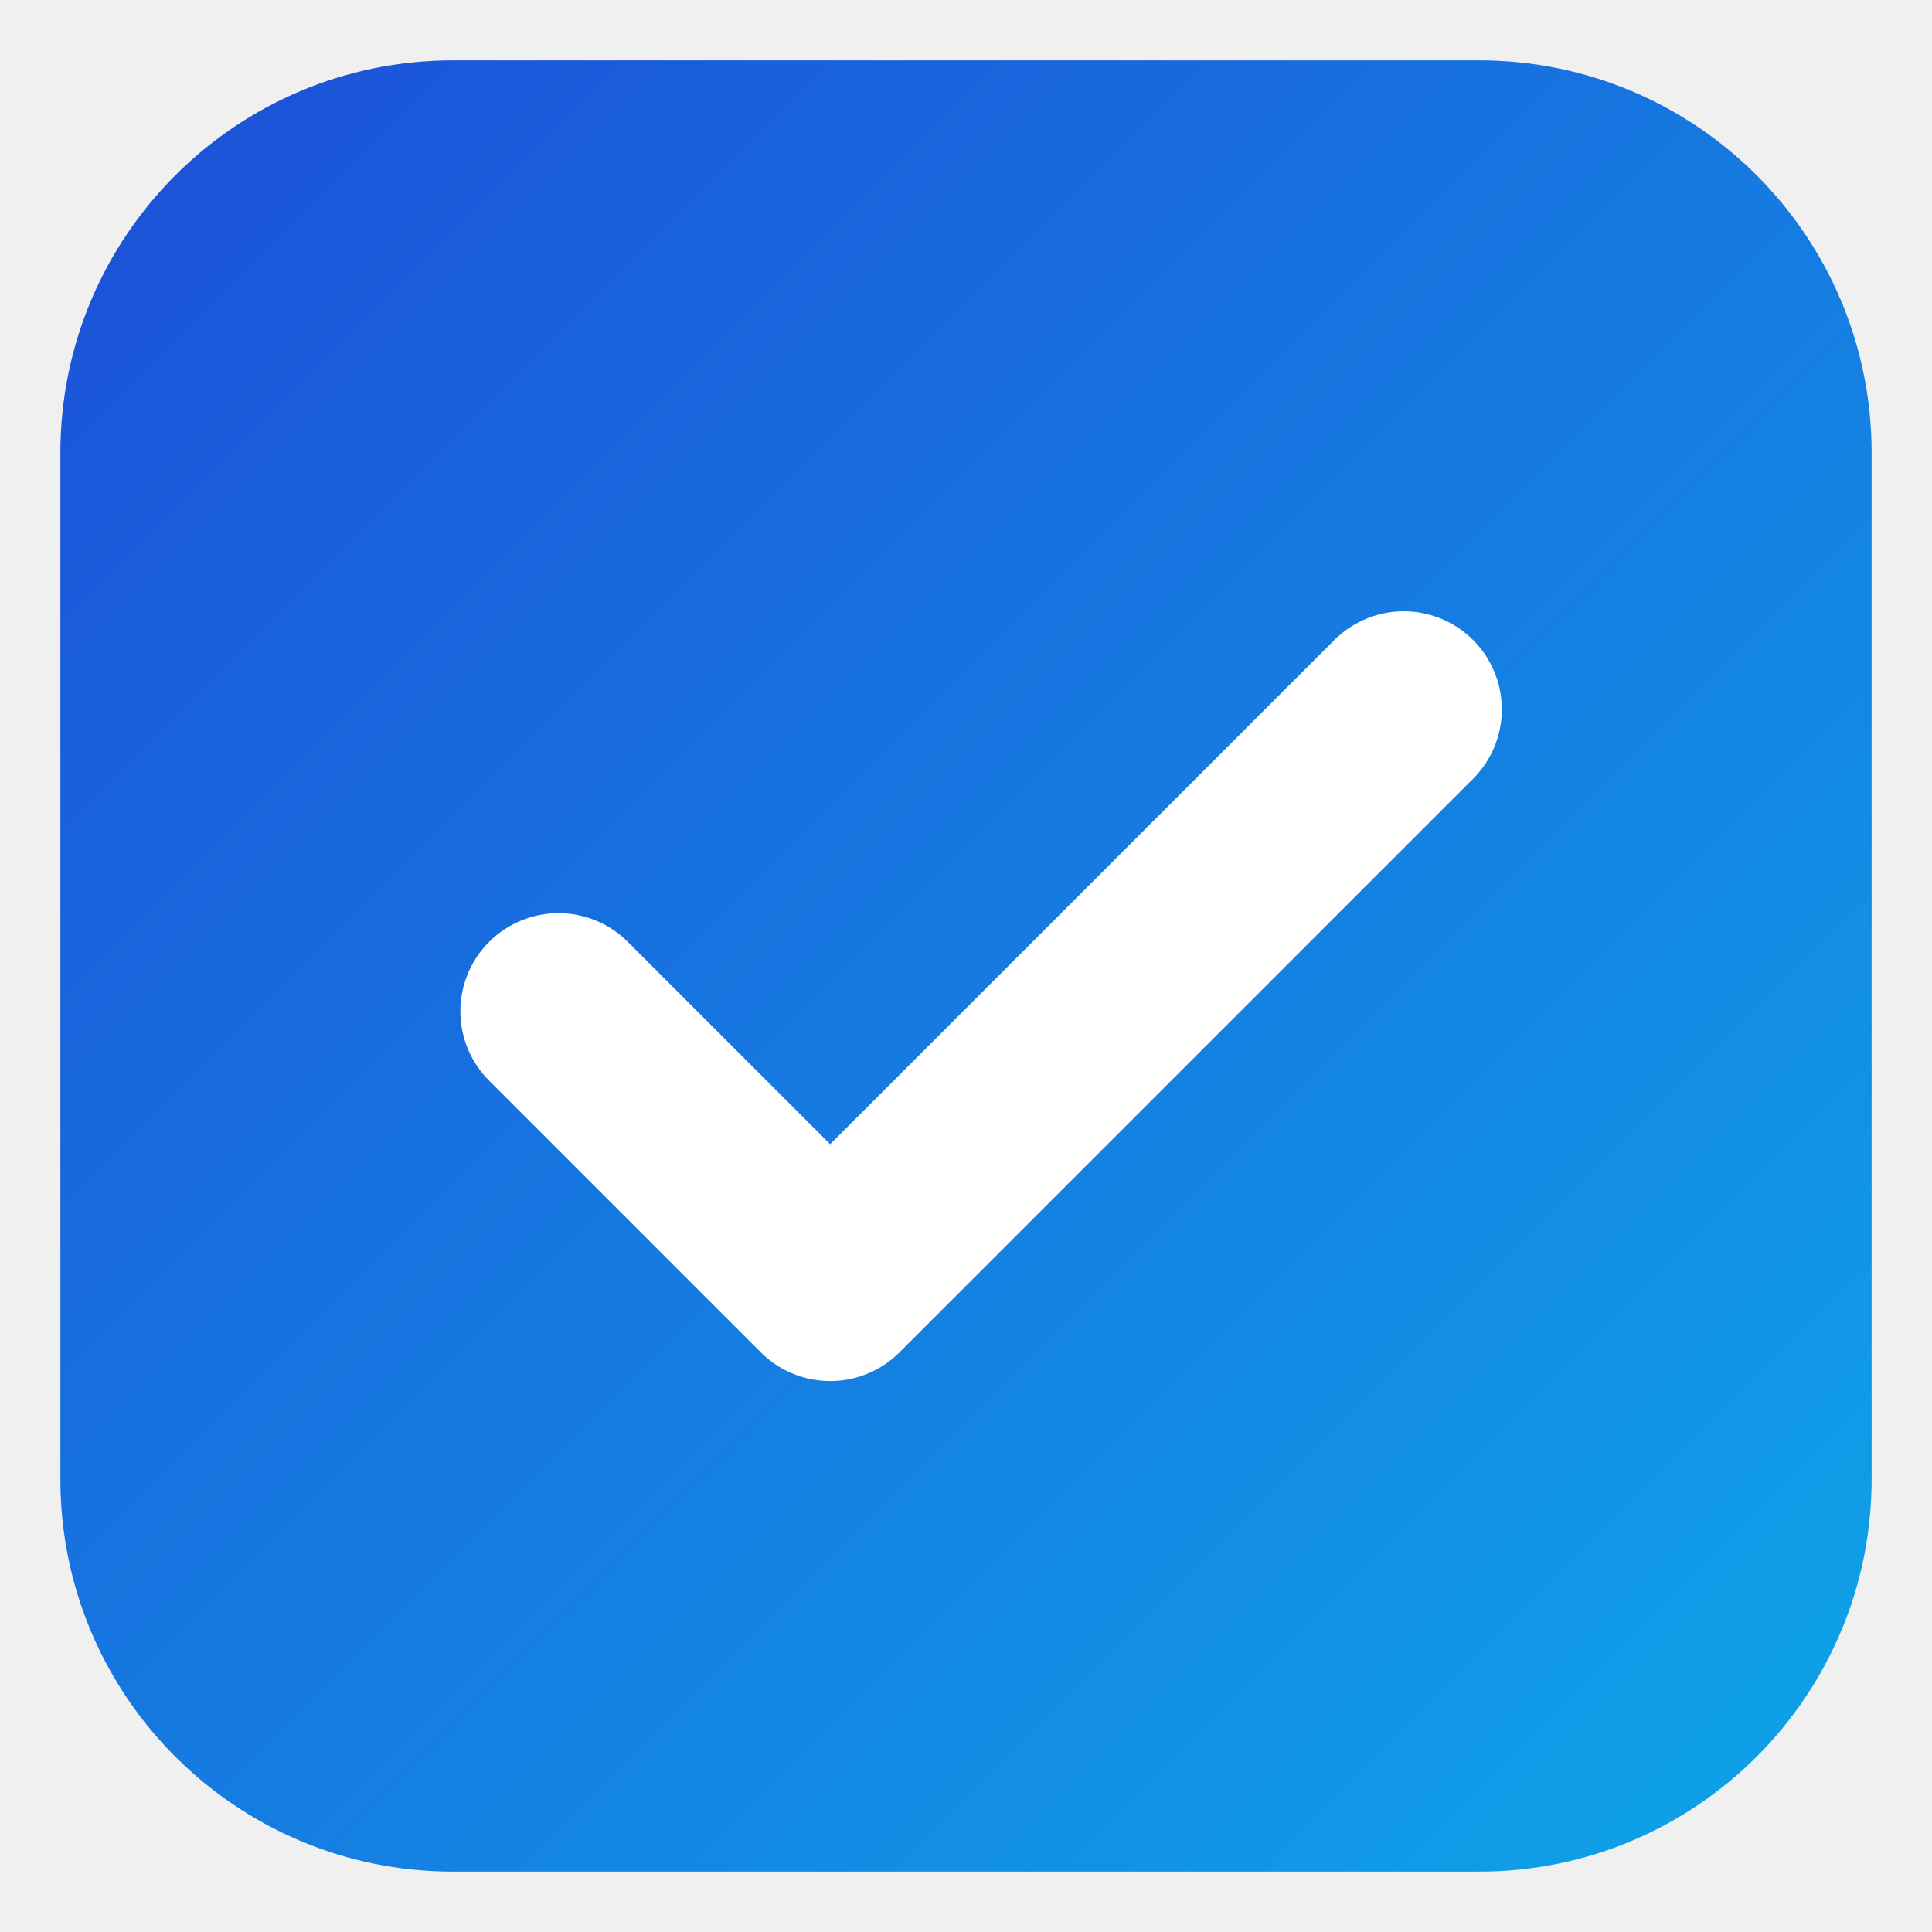
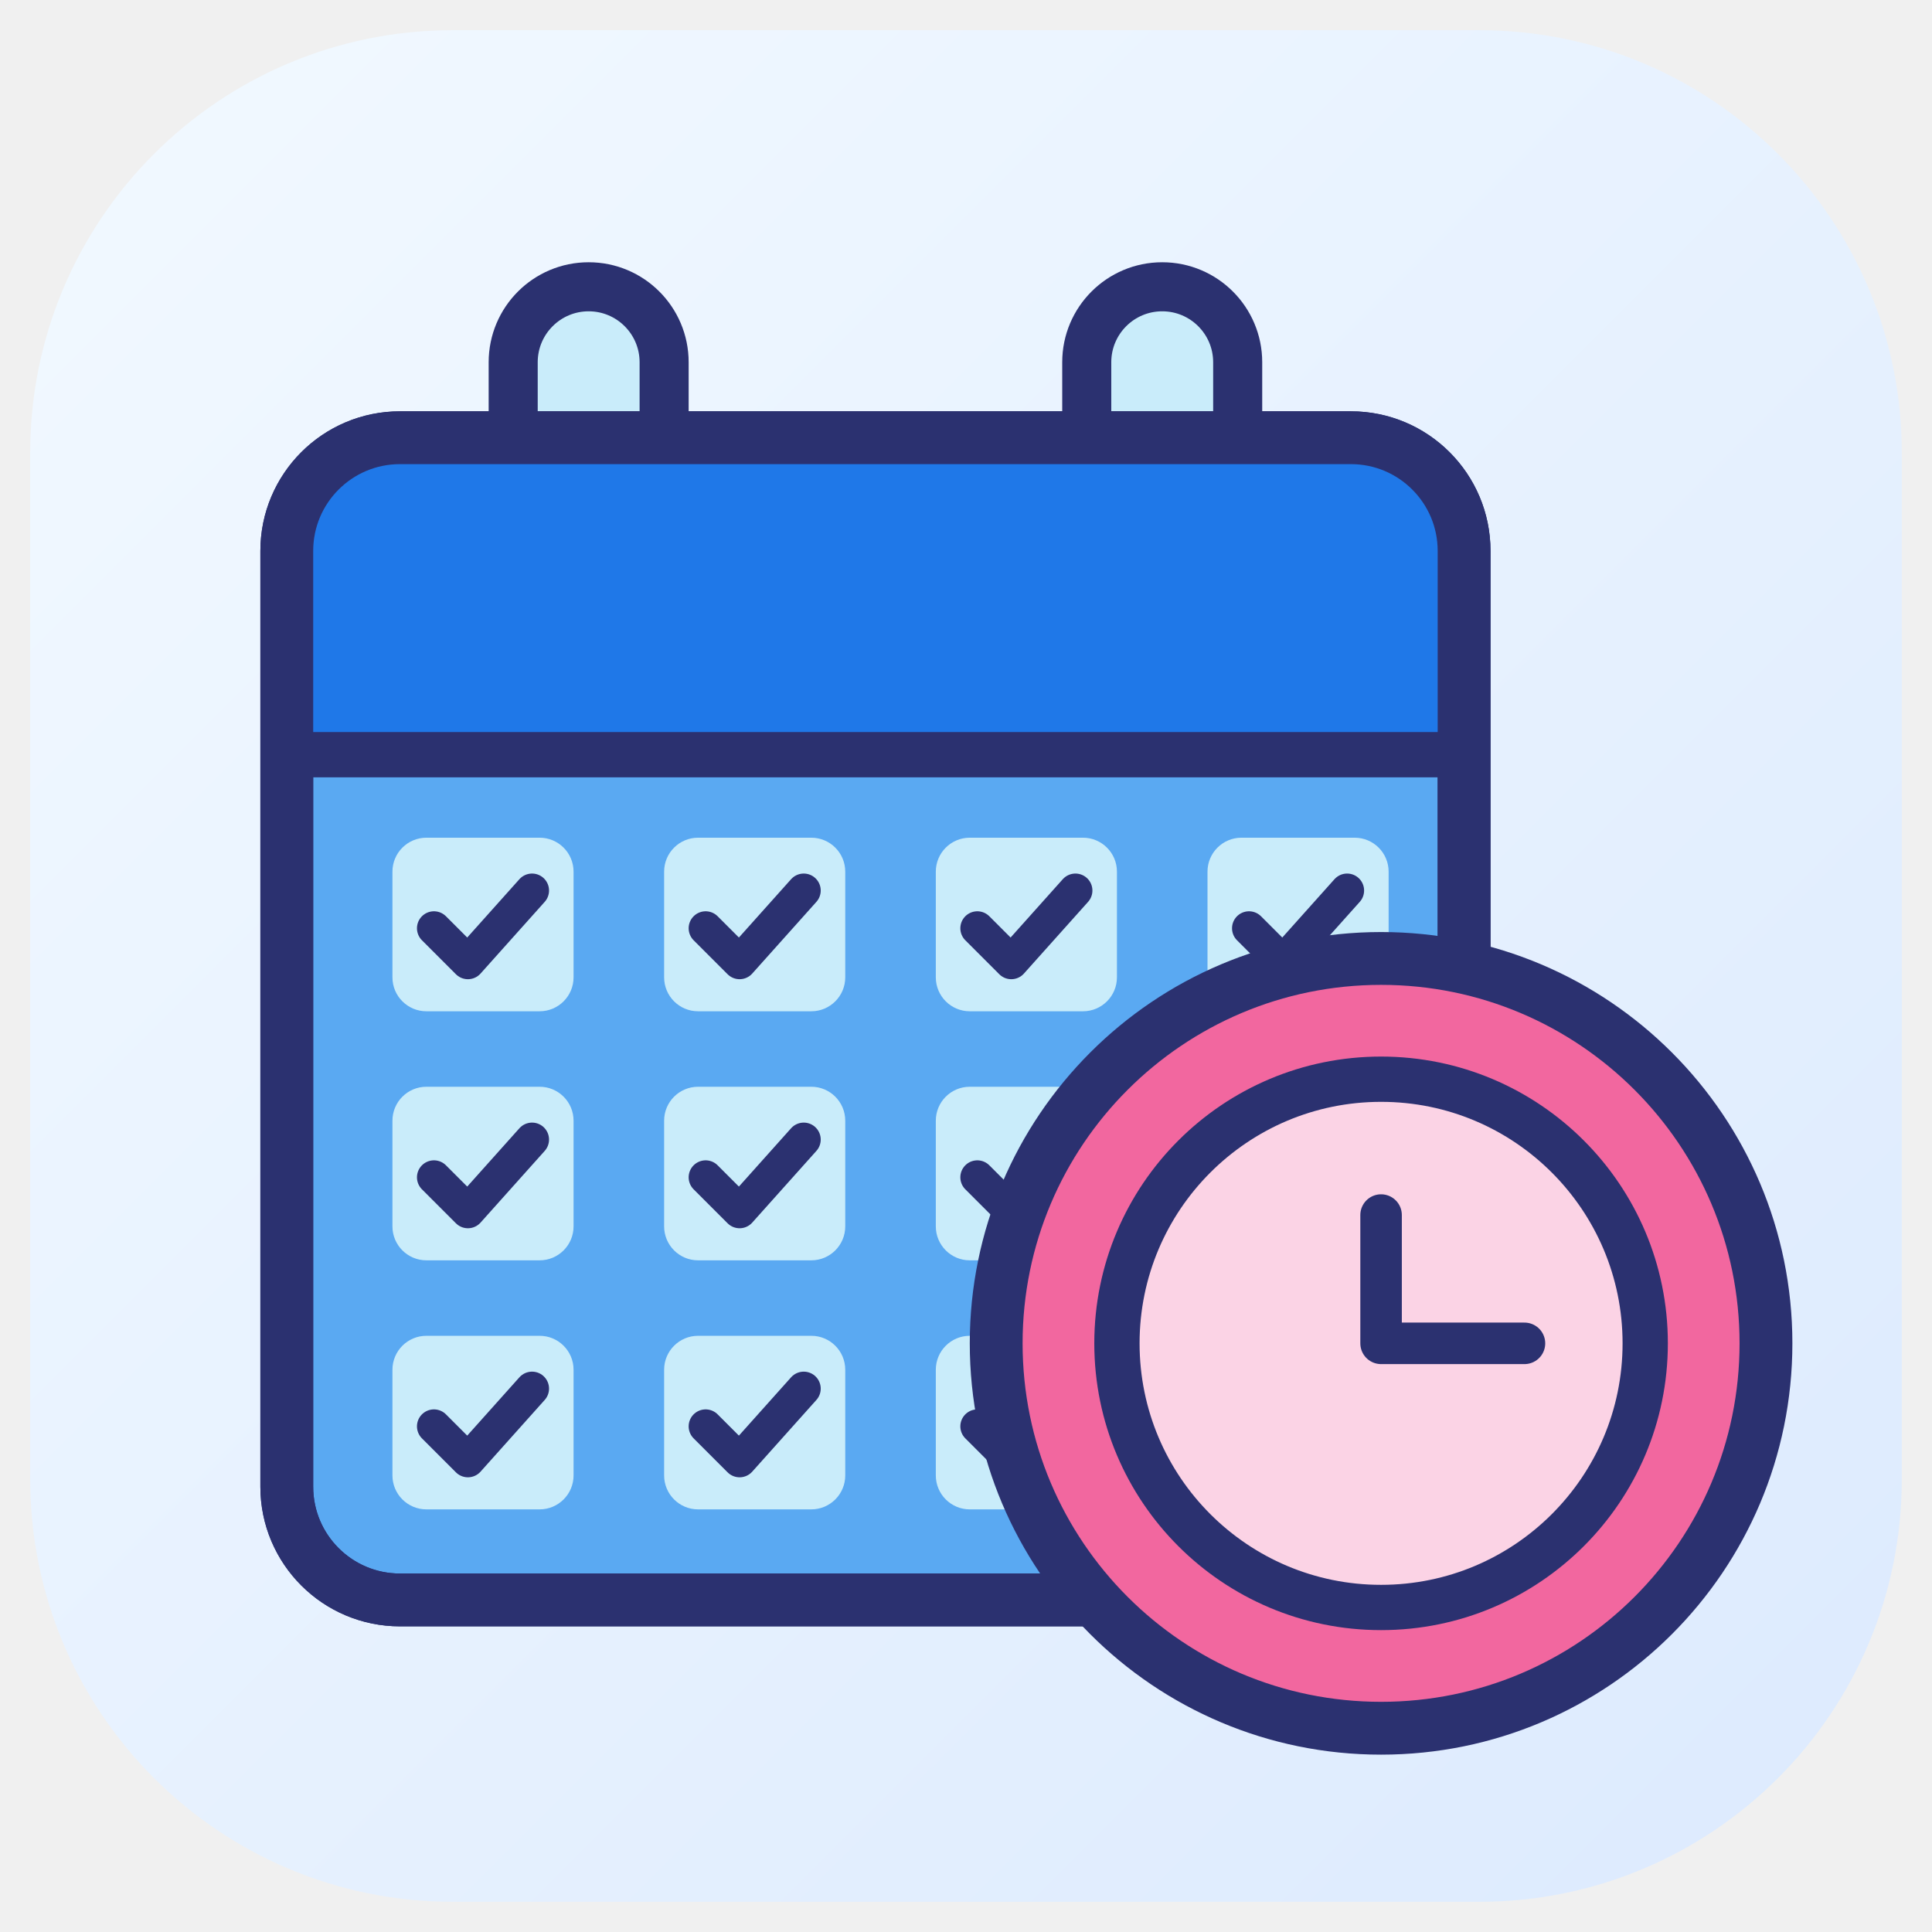
<svg xmlns="http://www.w3.org/2000/svg" viewBox="0 0 512 512">
  <defs>
-     <linearGradient id="bg" x1="0" y1="0" x2="1" y2="1">
-       <stop offset="0%" stop-color="#1d4ed8" />
-       <stop offset="100%" stop-color="#0ea5e9" />
+     <linearGradient id="tile" x1="0" y1="0" x2="1" y2="1">
+       <stop offset="0%" stop-color="#f2f9ff" />
+       <stop offset="100%" stop-color="#dceafe" />
    </linearGradient>
  </defs>
-   <rect x="16" y="16" width="480" height="480" rx="104" fill="url(#bg)" />
-   <path d="M148 268l72 72 152-152" fill="none" stroke="#fff" stroke-width="52" stroke-linecap="round" stroke-linejoin="round" />
+   <rect x="8" y="8" width="496" height="496" rx="112" fill="url(#tile)" />
+   <rect x="136" y="76" width="40" height="84" rx="20" fill="#c9ecfa" stroke="#2b3170" stroke-width="13" />
+   <rect x="288" y="76" width="40" height="84" rx="20" fill="#c9ecfa" stroke="#2b3170" stroke-width="13" />
+   <rect x="76" y="116" width="312" height="308" rx="30" fill="#5aa9f2" stroke="#2b3170" stroke-width="14" />
+   <path d="M76 146 q0 -30 30 -30 h252 q30 0 30 30 v54 h-312 z" fill="#1f78e8" />
+   <rect x="76" y="116" width="312" height="308" rx="30" fill="none" stroke="#2b3170" stroke-width="14" />
+   <line x1="76" y1="200" x2="388" y2="200" stroke="#2b3170" stroke-width="12" />
+   <rect x="104" y="222" width="48" height="46" rx="9" fill="#c9ecfa" />
+   <path d="M115 246 l9 9 l17 -19" fill="none" stroke="#2b3170" stroke-width="9" stroke-linecap="round" stroke-linejoin="round" />
+   <rect x="104" y="288" width="48" height="46" rx="9" fill="#c9ecfa" />
+   <path d="M115 312 l9 9 l17 -19" fill="none" stroke="#2b3170" stroke-width="9" stroke-linecap="round" stroke-linejoin="round" />
+   <rect x="104" y="354" width="48" height="46" rx="9" fill="#c9ecfa" />
+   <path d="M115 378 l9 9 l17 -19" fill="none" stroke="#2b3170" stroke-width="9" stroke-linecap="round" stroke-linejoin="round" />
+   <rect x="176" y="222" width="48" height="46" rx="9" fill="#c9ecfa" />
+   <path d="M187 246 l9 9 l17 -19" fill="none" stroke="#2b3170" stroke-width="9" stroke-linecap="round" stroke-linejoin="round" />
+   <rect x="176" y="288" width="48" height="46" rx="9" fill="#c9ecfa" />
+   <path d="M187 312 l9 9 l17 -19" fill="none" stroke="#2b3170" stroke-width="9" stroke-linecap="round" stroke-linejoin="round" />
+   <rect x="176" y="354" width="48" height="46" rx="9" fill="#c9ecfa" />
+   <path d="M187 378 l9 9 l17 -19" fill="none" stroke="#2b3170" stroke-width="9" stroke-linecap="round" stroke-linejoin="round" />
+   <rect x="248" y="222" width="48" height="46" rx="9" fill="#c9ecfa" />
+   <path d="M259 246 l9 9 l17 -19" fill="none" stroke="#2b3170" stroke-width="9" stroke-linecap="round" stroke-linejoin="round" />
+   <rect x="248" y="288" width="48" height="46" rx="9" fill="#c9ecfa" />
+   <path d="M259 312 l9 9 l17 -19" fill="none" stroke="#2b3170" stroke-width="9" stroke-linecap="round" stroke-linejoin="round" />
+   <rect x="248" y="354" width="48" height="46" rx="9" fill="#c9ecfa" />
+   <path d="M259 378 l9 9 l17 -19" fill="none" stroke="#2b3170" stroke-width="9" stroke-linecap="round" stroke-linejoin="round" />
+   <rect x="320" y="222" width="48" height="46" rx="9" fill="#c9ecfa" />
+   <path d="M331 246 l9 9 l17 -19" fill="none" stroke="#2b3170" stroke-width="9" stroke-linecap="round" stroke-linejoin="round" />
+   <rect x="320" y="288" width="48" height="46" rx="9" fill="#c9ecfa" />
+   <path d="M331 312 l9 9 l17 -19" fill="none" stroke="#2b3170" stroke-width="9" stroke-linecap="round" stroke-linejoin="round" />
+   <rect x="320" y="354" width="48" height="46" rx="9" fill="#c9ecfa" />
+   <path d="M331 378 l9 9 l17 -19" fill="none" stroke="#2b3170" stroke-width="9" stroke-linecap="round" stroke-linejoin="round" />
+   <circle cx="366" cy="356" r="102" fill="#f2679f" stroke="#2b3170" stroke-width="14" />
+   <circle cx="366" cy="356" r="70" fill="#fbd3e5" stroke="#2b3170" stroke-width="12" />
+   <path d="M366 322 v34 h38" fill="none" stroke="#2b3170" stroke-width="11" stroke-linecap="round" stroke-linejoin="round" />
</svg>
